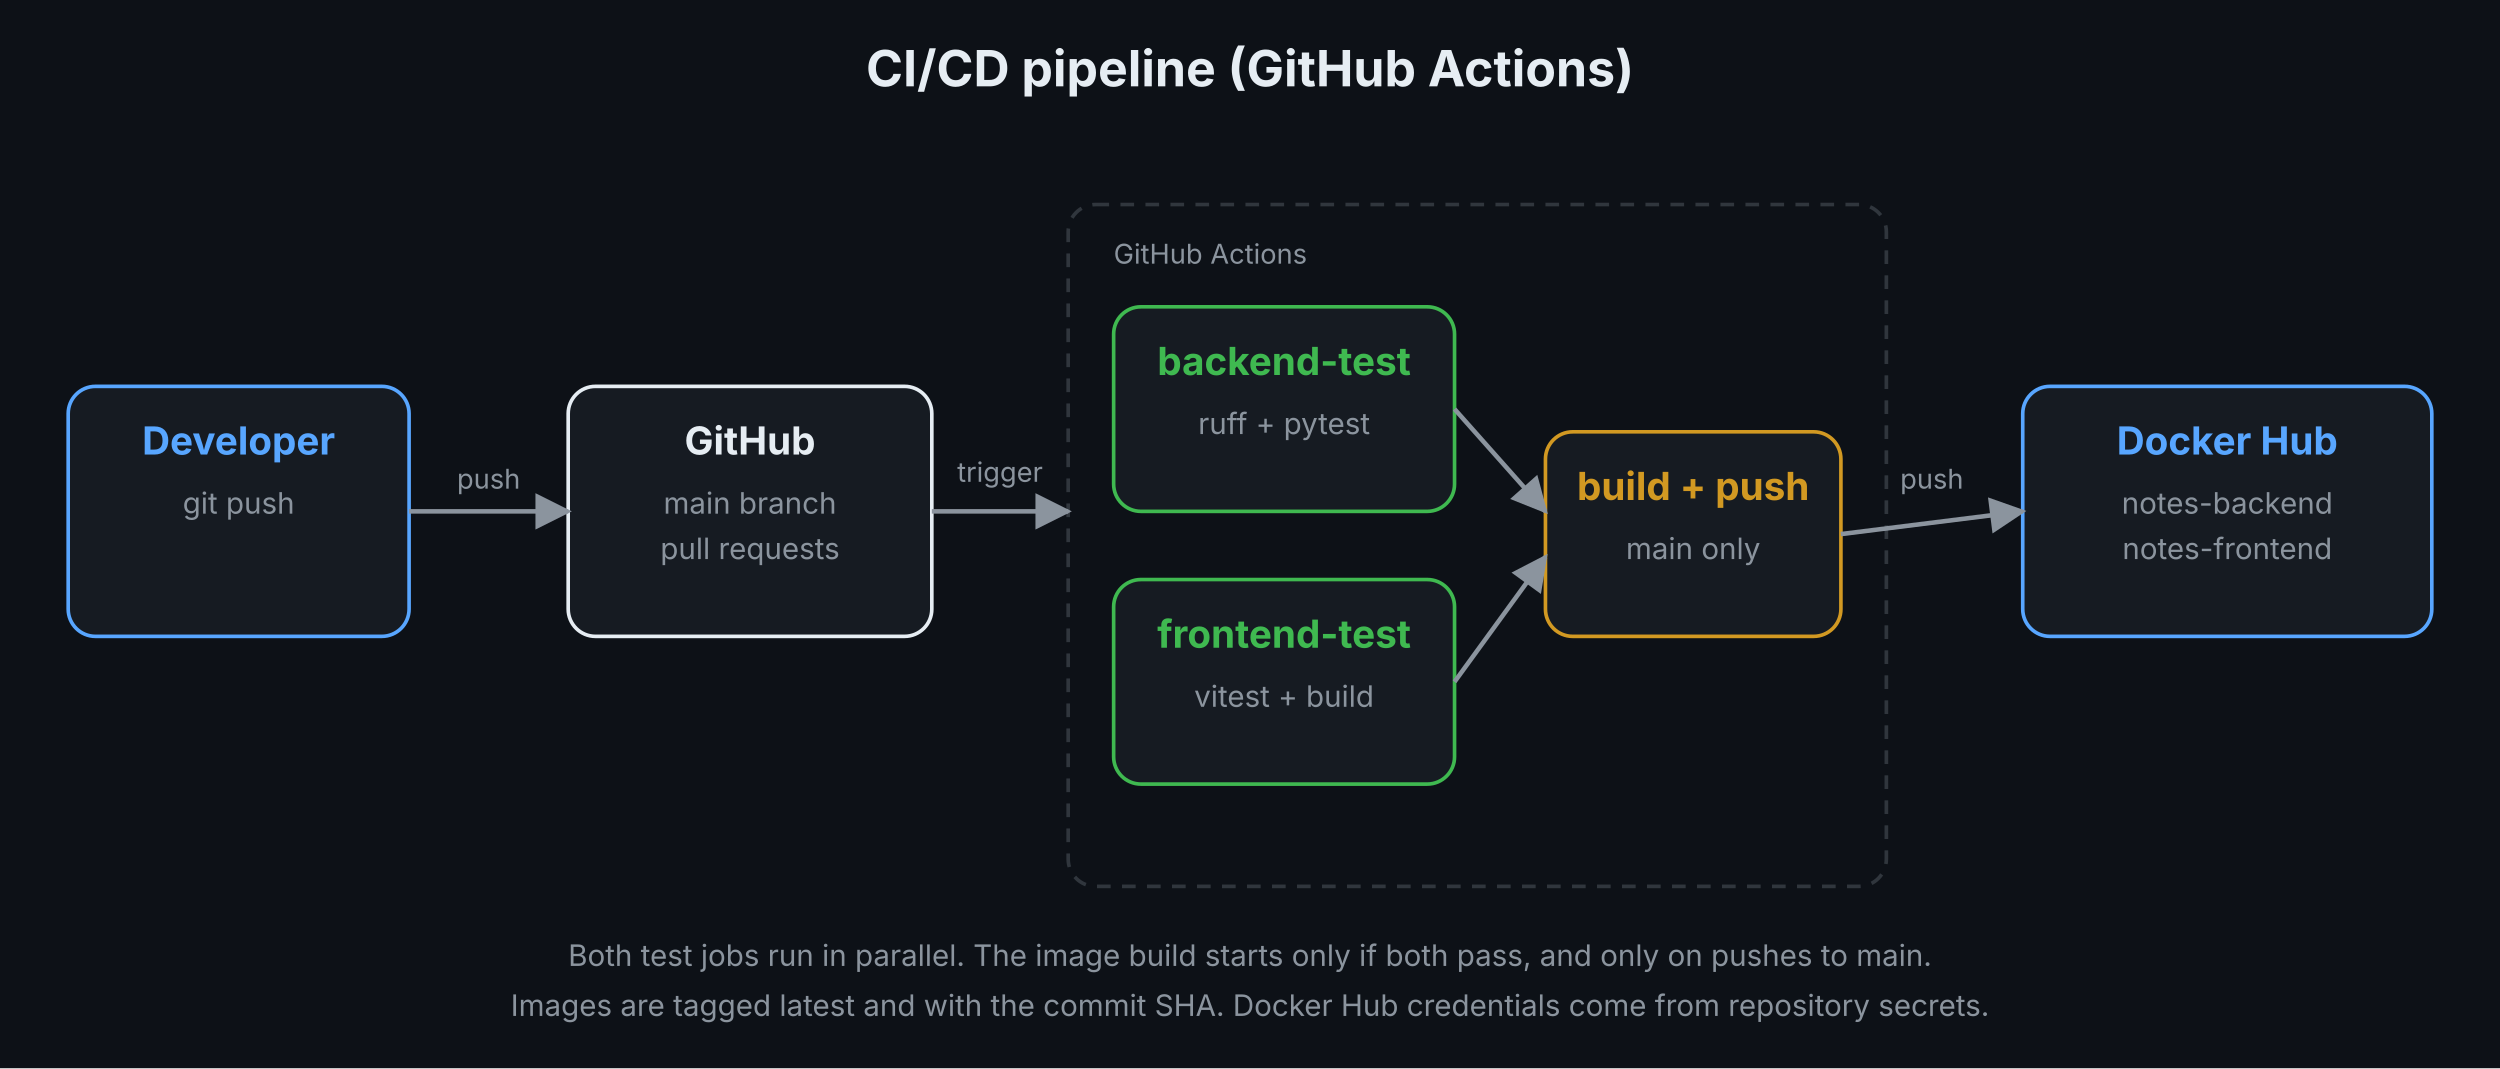
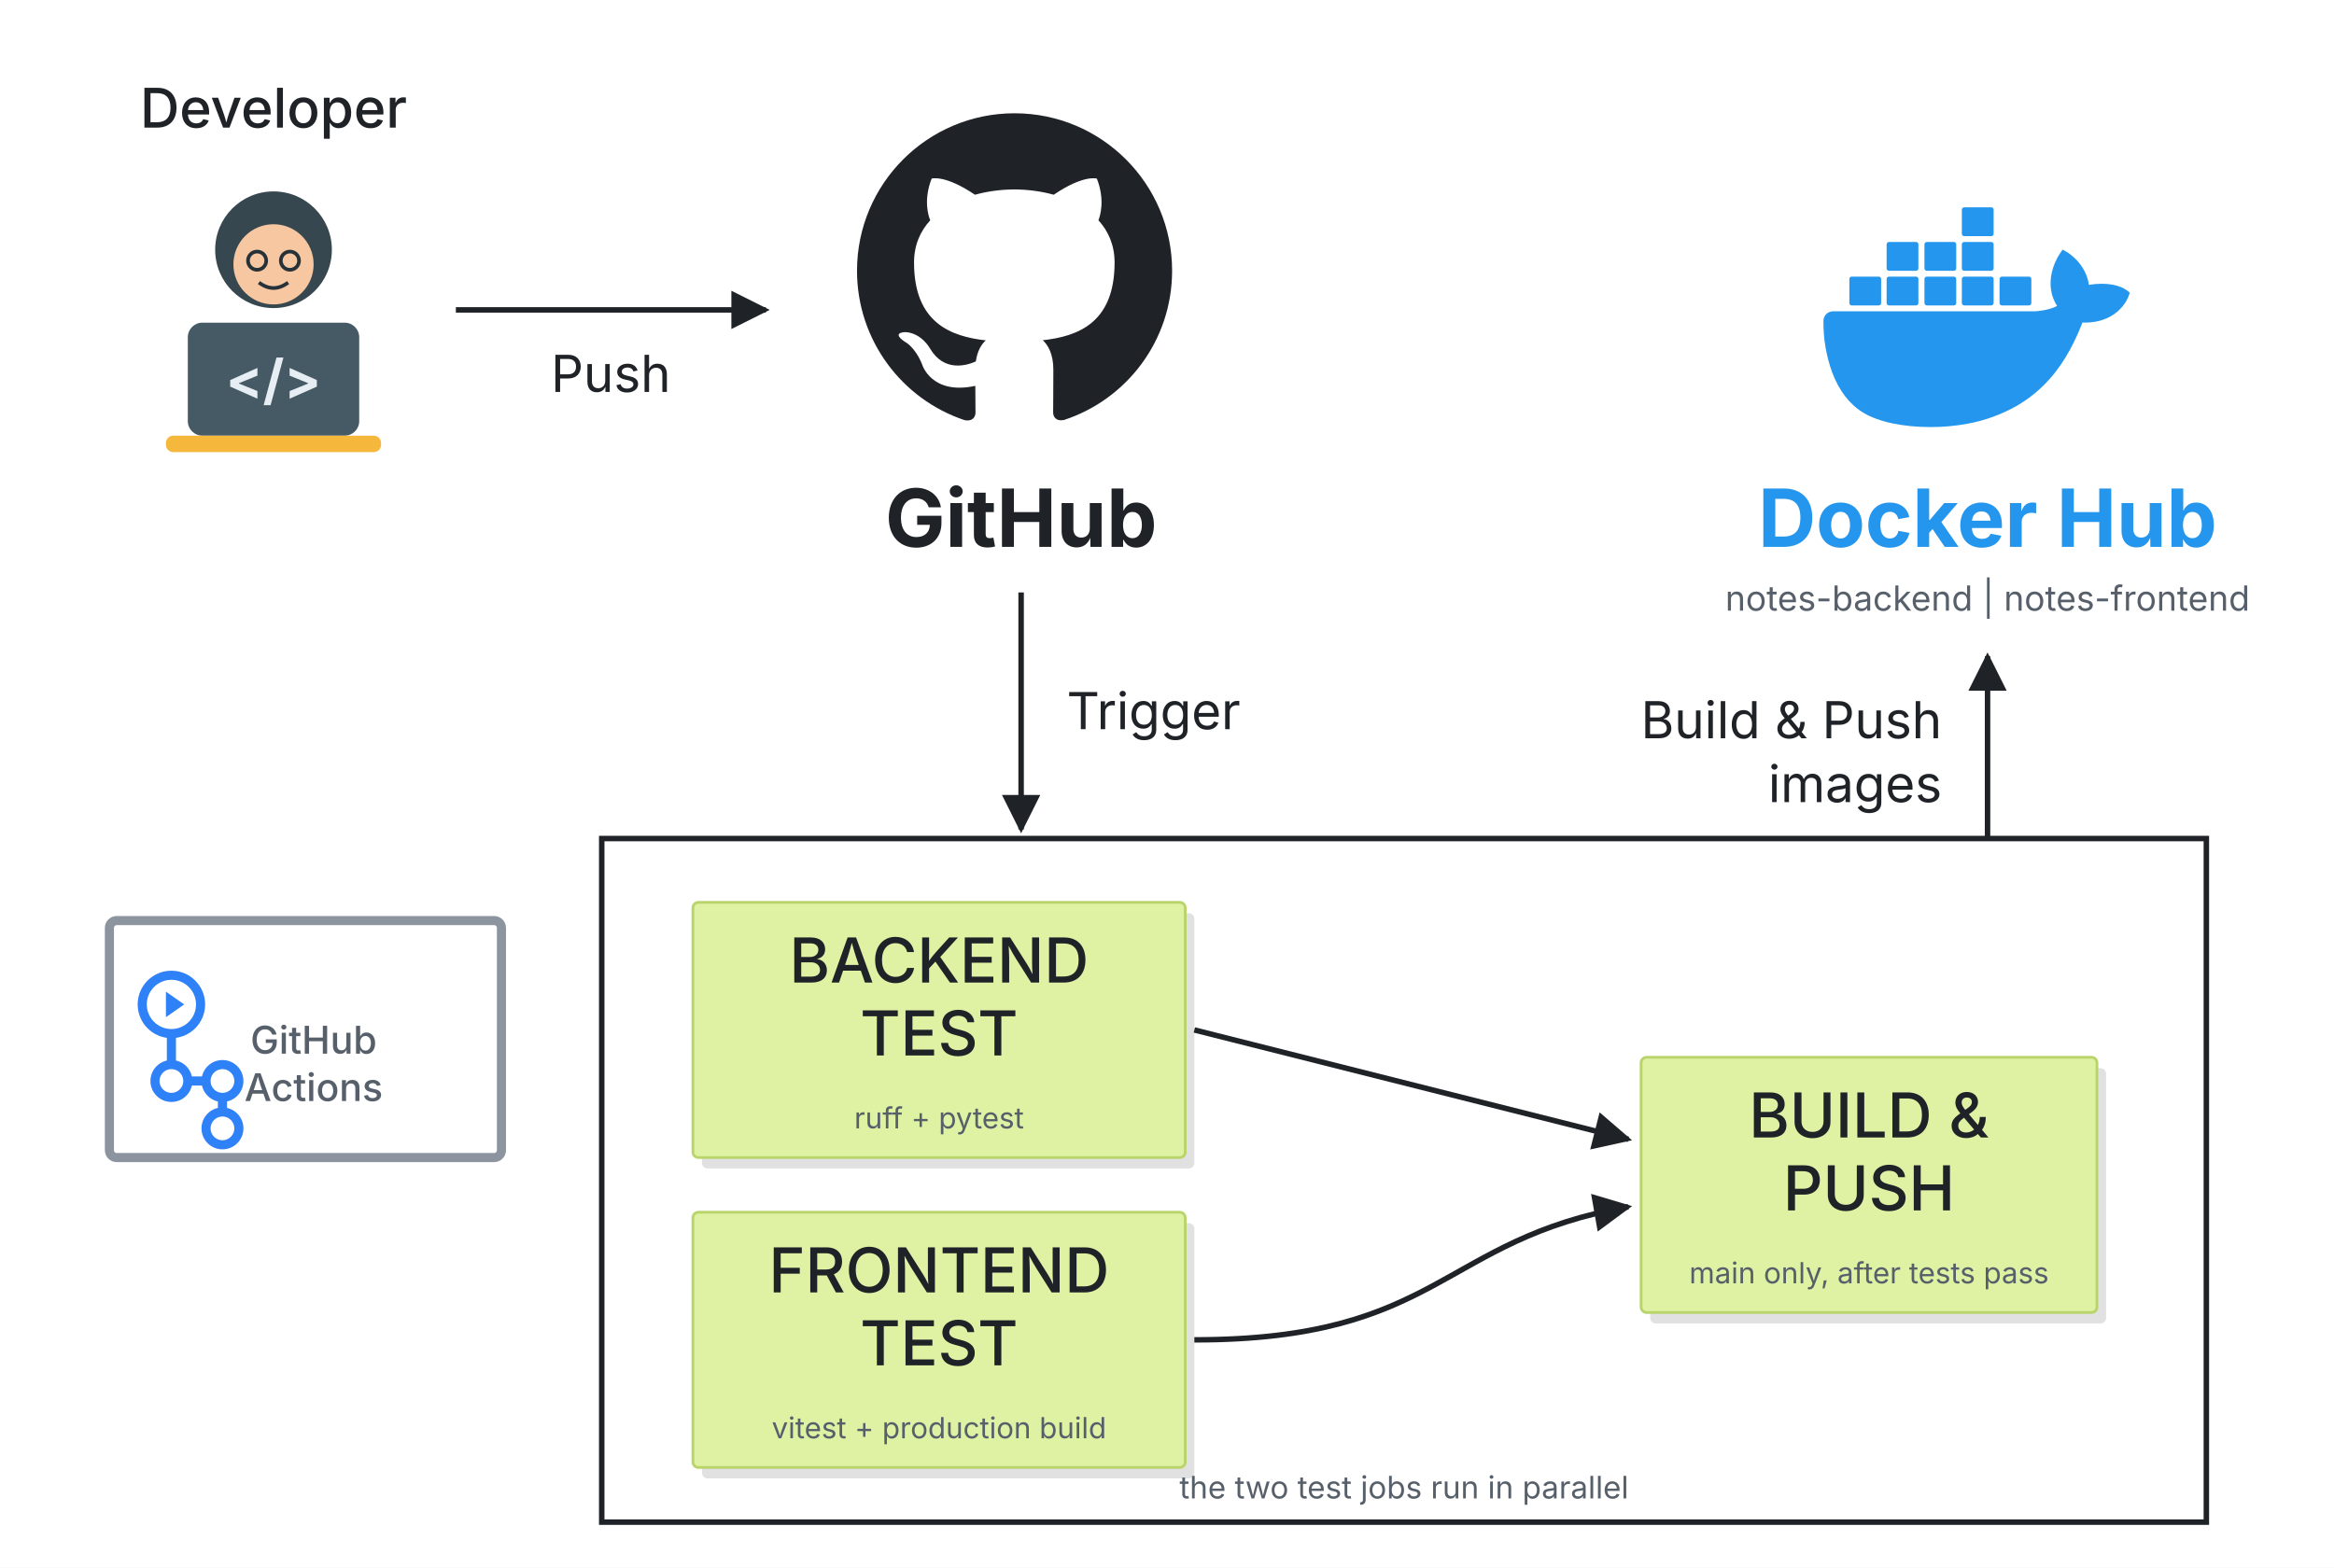
- <svg xmlns="http://www.w3.org/2000/svg" viewBox="0 0 1100 470" width="1100" height="470" font-family="Inter, Segoe UI, Arial, sans-serif" role="img" aria-label="CI/CD pipeline: push to GitHub triggers GitHub Actions tests, then build and push to Docker Hub">
+ <svg xmlns="http://www.w3.org/2000/svg" viewBox="0 0 1280 860" width="1280" height="860" font-family="Inter, Segoe UI, Arial, sans-serif" role="img" aria-label="CI/CD flow: developer pushes to GitHub, GitHub Actions runs backend and frontend tests, then builds and pushes images to Docker Hub">
  <defs>
-     <marker id="arrow" viewBox="0 0 10 10" refX="9" refY="5" markerWidth="8" markerHeight="8" orient="auto-start-reverse">
-       <path d="M0 0 L10 5 L0 10 z" fill="#8b949e" />
+     <marker id="a" viewBox="0 0 10 10" refX="9" refY="5" markerWidth="7" markerHeight="7" orient="auto-start-reverse">
+       <path d="M0 0 L10 5 L0 10 z" fill="#1f2328" />
    </marker>
  </defs>
-   <rect width="1100" height="470" fill="#0d1117" />
-   <text x="550" y="38" text-anchor="middle" font-size="22" font-weight="700" fill="#e6edf3">CI/CD pipeline (GitHub Actions)</text>
-   <rect x="30" y="170" width="150" height="110" rx="12" fill="#161b22" stroke="#58a6ff" stroke-width="1.6" />
-   <text x="105.0" y="200" text-anchor="middle" font-size="17" font-weight="700" fill="#58a6ff">Developer</text>
-   <text x="105.0" y="226" text-anchor="middle" font-size="13" fill="#8b949e">git push</text>
-   <rect x="250" y="170" width="160" height="110" rx="12" fill="#161b22" stroke="#e6edf3" stroke-width="1.6" />
-   <text x="330.0" y="200" text-anchor="middle" font-size="17" font-weight="700" fill="#e6edf3">GitHub</text>
-   <text x="330.0" y="226" text-anchor="middle" font-size="13" fill="#8b949e">main branch</text>
-   <text x="330.0" y="246" text-anchor="middle" font-size="13" fill="#8b949e">pull requests</text>
-   <line x1="180" y1="225" x2="250" y2="225" stroke="#8b949e" stroke-width="2" marker-end="url(#arrow)" />
-   <text x="215" y="215" text-anchor="middle" font-size="12" font-weight="400" fill="#8b949e">push</text>
-   <rect x="470" y="90" width="360" height="300" rx="12" fill="none" stroke="#30363d" stroke-width="1.6" stroke-dasharray="6 5" />
-   <text x="490" y="116" text-anchor="start" font-size="12" font-weight="400" fill="#8b949e">GitHub Actions</text>
-   <rect x="490" y="135" width="150" height="90" rx="12" fill="#161b22" stroke="#3fb950" stroke-width="1.6" />
-   <text x="565.0" y="165" text-anchor="middle" font-size="17" font-weight="700" fill="#3fb950">backend-test</text>
-   <text x="565.0" y="191" text-anchor="middle" font-size="13" fill="#8b949e">ruff + pytest</text>
-   <rect x="490" y="255" width="150" height="90" rx="12" fill="#161b22" stroke="#3fb950" stroke-width="1.6" />
-   <text x="565.0" y="285" text-anchor="middle" font-size="17" font-weight="700" fill="#3fb950">frontend-test</text>
-   <text x="565.0" y="311" text-anchor="middle" font-size="13" fill="#8b949e">vitest + build</text>
-   <rect x="680" y="190" width="130" height="90" rx="12" fill="#161b22" stroke="#d29922" stroke-width="1.6" />
-   <text x="745.0" y="220" text-anchor="middle" font-size="17" font-weight="700" fill="#d29922">build + push</text>
-   <text x="745.0" y="246" text-anchor="middle" font-size="13" fill="#8b949e">main only</text>
-   <line x1="410" y1="225" x2="470" y2="225" stroke="#8b949e" stroke-width="2" marker-end="url(#arrow)" />
-   <text x="440" y="212" text-anchor="middle" font-size="12" font-weight="400" fill="#8b949e">trigger</text>
-   <line x1="640" y1="180" x2="680" y2="225" stroke="#8b949e" stroke-width="2" marker-end="url(#arrow)" />
-   <line x1="640" y1="300" x2="680" y2="245" stroke="#8b949e" stroke-width="2" marker-end="url(#arrow)" />
-   <rect x="890" y="170" width="180" height="110" rx="12" fill="#161b22" stroke="#58a6ff" stroke-width="1.6" />
-   <text x="980.0" y="200" text-anchor="middle" font-size="17" font-weight="700" fill="#58a6ff">Docker Hub</text>
-   <text x="980.0" y="226" text-anchor="middle" font-size="13" fill="#8b949e">notes-backend</text>
-   <text x="980.0" y="246" text-anchor="middle" font-size="13" fill="#8b949e">notes-frontend</text>
-   <line x1="810" y1="235" x2="890" y2="225" stroke="#8b949e" stroke-width="2" marker-end="url(#arrow)" />
-   <text x="850" y="215" text-anchor="middle" font-size="12" font-weight="400" fill="#8b949e">push</text>
-   <text x="550" y="425" text-anchor="middle" font-size="13" font-weight="400" fill="#8b949e">Both test jobs run in parallel. The image build starts only if both pass, and only on pushes to main.</text>
-   <text x="550" y="447" text-anchor="middle" font-size="13" font-weight="400" fill="#8b949e">Images are tagged latest and with the commit SHA. Docker Hub credentials come from repository secrets.</text>
+   <rect width="1280" height="860" fill="#ffffff" />
+   <text x="150" y="70" text-anchor="middle" font-size="30" font-weight="500" fill="#1f2328">Developer</text>
+   <g transform="translate(85,95)">
+     <circle cx="65" cy="42" r="32" fill="#37474f" />
+     <circle cx="65" cy="50" r="22" fill="#f6c7a1" />
+     <circle cx="56" cy="48" r="5" fill="none" stroke="#263238" stroke-width="2" />
+     <circle cx="74" cy="48" r="5" fill="none" stroke="#263238" stroke-width="2" />
+     <path d="M57 60 q8 6 16 0" fill="none" stroke="#263238" stroke-width="2" />
+     <rect x="18" y="82" width="94" height="62" rx="8" fill="#455a64" />
+     <text x="65" y="124" text-anchor="middle" font-size="30" fill="#e6edf3" font-weight="700">&lt;/&gt;</text>
+     <rect x="6" y="144" width="118" height="9" rx="4" fill="#f5b83d" />
+   </g>
+   <line x1="250" y1="170" x2="420" y2="170" stroke="#1f2328" stroke-width="3" marker-end="url(#a)" />
+   <text x="335" y="215" text-anchor="middle" font-size="28" font-weight="400" fill="#1f2328">Push</text>
+   <g transform="translate(470,60) scale(7.2)">
+     <path d="M12 .297c-6.63 0-12 5.373-12 12c0 5.303 3.438 9.8 8.205 11.385c.6.113.82-.258.82-.577c0-.285-.01-1.04-.015-2.04c-3.338.724-4.042-1.61-4.042-1.61C4.422 18.07 3.633 17.7 3.633 17.7c-1.087-.744.084-.729.084-.729c1.205.084 1.838 1.236 1.838 1.236c1.07 1.835 2.809 1.305 3.495.998c.108-.776.417-1.305.76-1.605c-2.665-.3-5.466-1.332-5.466-5.93c0-1.31.465-2.38 1.235-3.22c-.135-.303-.54-1.523.105-3.176c0 0 1.005-.322 3.3 1.23c.96-.267 1.98-.399 3-.405c1.02.006 2.04.138 3 .405c2.28-1.552 3.285-1.23 3.285-1.23c.645 1.653.24 2.873.12 3.176c.765.84 1.23 1.91 1.23 3.22c0 4.61-2.805 5.625-5.475 5.92c.42.36.81 1.096.81 2.22c0 1.606-.015 2.896-.015 3.286c0 .315.21.69.825.57C20.565 22.092 24 17.592 24 12.297c0-6.627-5.373-12-12-12" fill="#1f2328" />
+   </g>
+   <text x="560" y="300" text-anchor="middle" font-size="44" font-weight="700" fill="#1f2328">GitHub</text>
+   <line x1="560" y1="325" x2="560" y2="455" stroke="#1f2328" stroke-width="3" marker-end="url(#a)" />
+   <text x="585" y="400" text-anchor="start" font-size="28" font-weight="400" fill="#1f2328">Trigger</text>
+   <g transform="translate(1000,90) scale(7)">
+     <path d="M13.983 11.078h2.119a.186.186 0 0 0 .186-.185V9.006a.186.186 0 0 0-.186-.186h-2.119a.185.185 0 0 0-.185.185v1.888c0 .102.083.185.185.185m-2.954-5.43h2.118a.186.186 0 0 0 .186-.186V3.574a.186.186 0 0 0-.186-.185h-2.118a.185.185 0 0 0-.185.185v1.888c0 .102.082.185.185.185m0 2.716h2.118a.187.187 0 0 0 .186-.186V6.29a.186.186 0 0 0-.186-.185h-2.118a.185.185 0 0 0-.185.185v1.887c0 .102.082.185.185.186m-2.93 0h2.12a.186.186 0 0 0 .184-.186V6.29a.185.185 0 0 0-.185-.185H8.1a.185.185 0 0 0-.185.185v1.887c0 .102.083.185.185.186m-2.964 0h2.119a.186.186 0 0 0 .185-.186V6.29a.185.185 0 0 0-.185-.185H5.136a.186.186 0 0 0-.186.185v1.887c0 .102.084.185.186.186m5.893 2.715h2.118a.186.186 0 0 0 .186-.185V9.006a.186.186 0 0 0-.186-.186h-2.118a.185.185 0 0 0-.185.185v1.888c0 .102.082.185.185.185m-2.93 0h2.12a.185.185 0 0 0 .184-.185V9.006a.185.185 0 0 0-.184-.186h-2.12a.185.185 0 0 0-.184.185v1.888c0 .102.083.185.185.185m-2.964 0h2.119a.185.185 0 0 0 .185-.185V9.006a.185.185 0 0 0-.184-.186h-2.12a.186.186 0 0 0-.186.186v1.887c0 .102.084.185.186.185m-2.92 0h2.12a.185.185 0 0 0 .184-.185V9.006a.185.185 0 0 0-.184-.186h-2.12a.185.185 0 0 0-.184.185v1.888c0 .102.082.185.185.185M23.763 9.89c-.065-.051-.672-.51-1.954-.51q-.508.001-1.01.087c-.248-1.7-1.653-2.53-1.716-2.566l-.344-.199l-.226.327c-.284.438-.49.922-.612 1.43c-.23.97-.09 1.882.403 2.661c-.595.332-1.55.413-1.744.42H.751a.75.75 0 0 0-.75.748a11.4 11.4 0 0 0 .692 4.062c.545 1.428 1.355 2.48 2.41 3.124c1.18.723 3.1 1.137 5.275 1.137a15.7 15.7 0 0 0 2.93-.266a12.3 12.3 0 0 0 3.823-1.389a10.5 10.5 0 0 0 2.61-2.136c1.252-1.418 1.998-2.997 2.553-4.4h.221c1.372 0 2.215-.549 2.68-1.009c.309-.293.55-.65.707-1.046l.098-.288Z" fill="#2496ed" />
+   </g>
+   <text x="1090" y="300" text-anchor="middle" font-size="44" font-weight="700" fill="#2496ed">Docker Hub</text>
+   <text x="1090" y="335" text-anchor="middle" font-size="19" font-weight="400" fill="#57606a">notes-backend  |  notes-frontend</text>
+   <line x1="1090" y1="460" x2="1090" y2="360" stroke="#1f2328" stroke-width="3" marker-end="url(#a)" />
+   <text x="1065" y="405" text-anchor="end" font-size="28" font-weight="400" fill="#1f2328">Build &amp; Push</text>
+   <text x="1065" y="440" text-anchor="end" font-size="28" font-weight="400" fill="#1f2328">images</text>
+   <rect x="60" y="505" width="215" height="130" rx="4" fill="#fff" stroke="#8c959f" stroke-width="5" />
+   <g transform="translate(78,535)" fill="none" stroke="#2f81f7" stroke-width="5">
+     <rect x="0" y="0" width="32" height="32" rx="16" />
+     <path d="M13 9 l10 7 -10 7 z" fill="#2f81f7" stroke="none" />
+     <circle cx="16" cy="58" r="9" />
+     <circle cx="44" cy="58" r="9" />
+     <circle cx="44" cy="84" r="9" />
+     <path d="M16 32 v17 M25 58 h10 M44 67 v8" />
+   </g>
+   <text x="172" y="578" text-anchor="middle" font-size="21" font-weight="500" fill="#57606a">GitHub</text>
+   <text x="172" y="604" text-anchor="middle" font-size="21" font-weight="500" fill="#57606a">Actions</text>
+   <rect x="330" y="460" width="880" height="375" fill="none" stroke="#1f2328" stroke-width="3" />
+   <rect x="385" y="501" width="270" height="140" rx="3" fill="#000" opacity=".12" />
+   <rect x="380" y="495" width="270" height="140" rx="3" fill="#dff2a4" stroke="#b9d46a" stroke-width="1.5" />
+   <text x="515.0" y="539" text-anchor="middle" font-size="34" font-weight="500" fill="#1f2328">BACKEND</text>
+   <text x="515.0" y="579" text-anchor="middle" font-size="34" font-weight="500" fill="#1f2328">TEST</text>
+   <text x="515.0" y="619" text-anchor="middle" font-size="16" font-weight="400" fill="#57606a">ruff + pytest</text>
+   <rect x="385" y="671" width="270" height="140" rx="3" fill="#000" opacity=".12" />
+   <rect x="380" y="665" width="270" height="140" rx="3" fill="#dff2a4" stroke="#b9d46a" stroke-width="1.5" />
+   <text x="515.0" y="709" text-anchor="middle" font-size="34" font-weight="500" fill="#1f2328">FRONTEND</text>
+   <text x="515.0" y="749" text-anchor="middle" font-size="34" font-weight="500" fill="#1f2328">TEST</text>
+   <text x="515.0" y="789" text-anchor="middle" font-size="16" font-weight="400" fill="#57606a">vitest + production build</text>
+   <rect x="905" y="586" width="250" height="140" rx="3" fill="#000" opacity=".12" />
+   <rect x="900" y="580" width="250" height="140" rx="3" fill="#dff2a4" stroke="#b9d46a" stroke-width="1.5" />
+   <text x="1025.0" y="624" text-anchor="middle" font-size="34" font-weight="500" fill="#1f2328">BUILD &amp;</text>
+   <text x="1025.0" y="664" text-anchor="middle" font-size="34" font-weight="500" fill="#1f2328">PUSH</text>
+   <text x="1025.0" y="704" text-anchor="middle" font-size="16" font-weight="400" fill="#57606a">main only, after tests pass</text>
+   <line x1="655" y1="565" x2="893" y2="625" stroke="#1f2328" stroke-width="3" marker-end="url(#a)" />
+   <path d="M655 735 C 790 735, 790 680, 893 662" fill="none" stroke="#1f2328" stroke-width="3" marker-end="url(#a)" />
+   <text x="770" y="822" text-anchor="middle" font-size="17" font-weight="400" fill="#57606a">the two test jobs run in parallel</text>
</svg>
